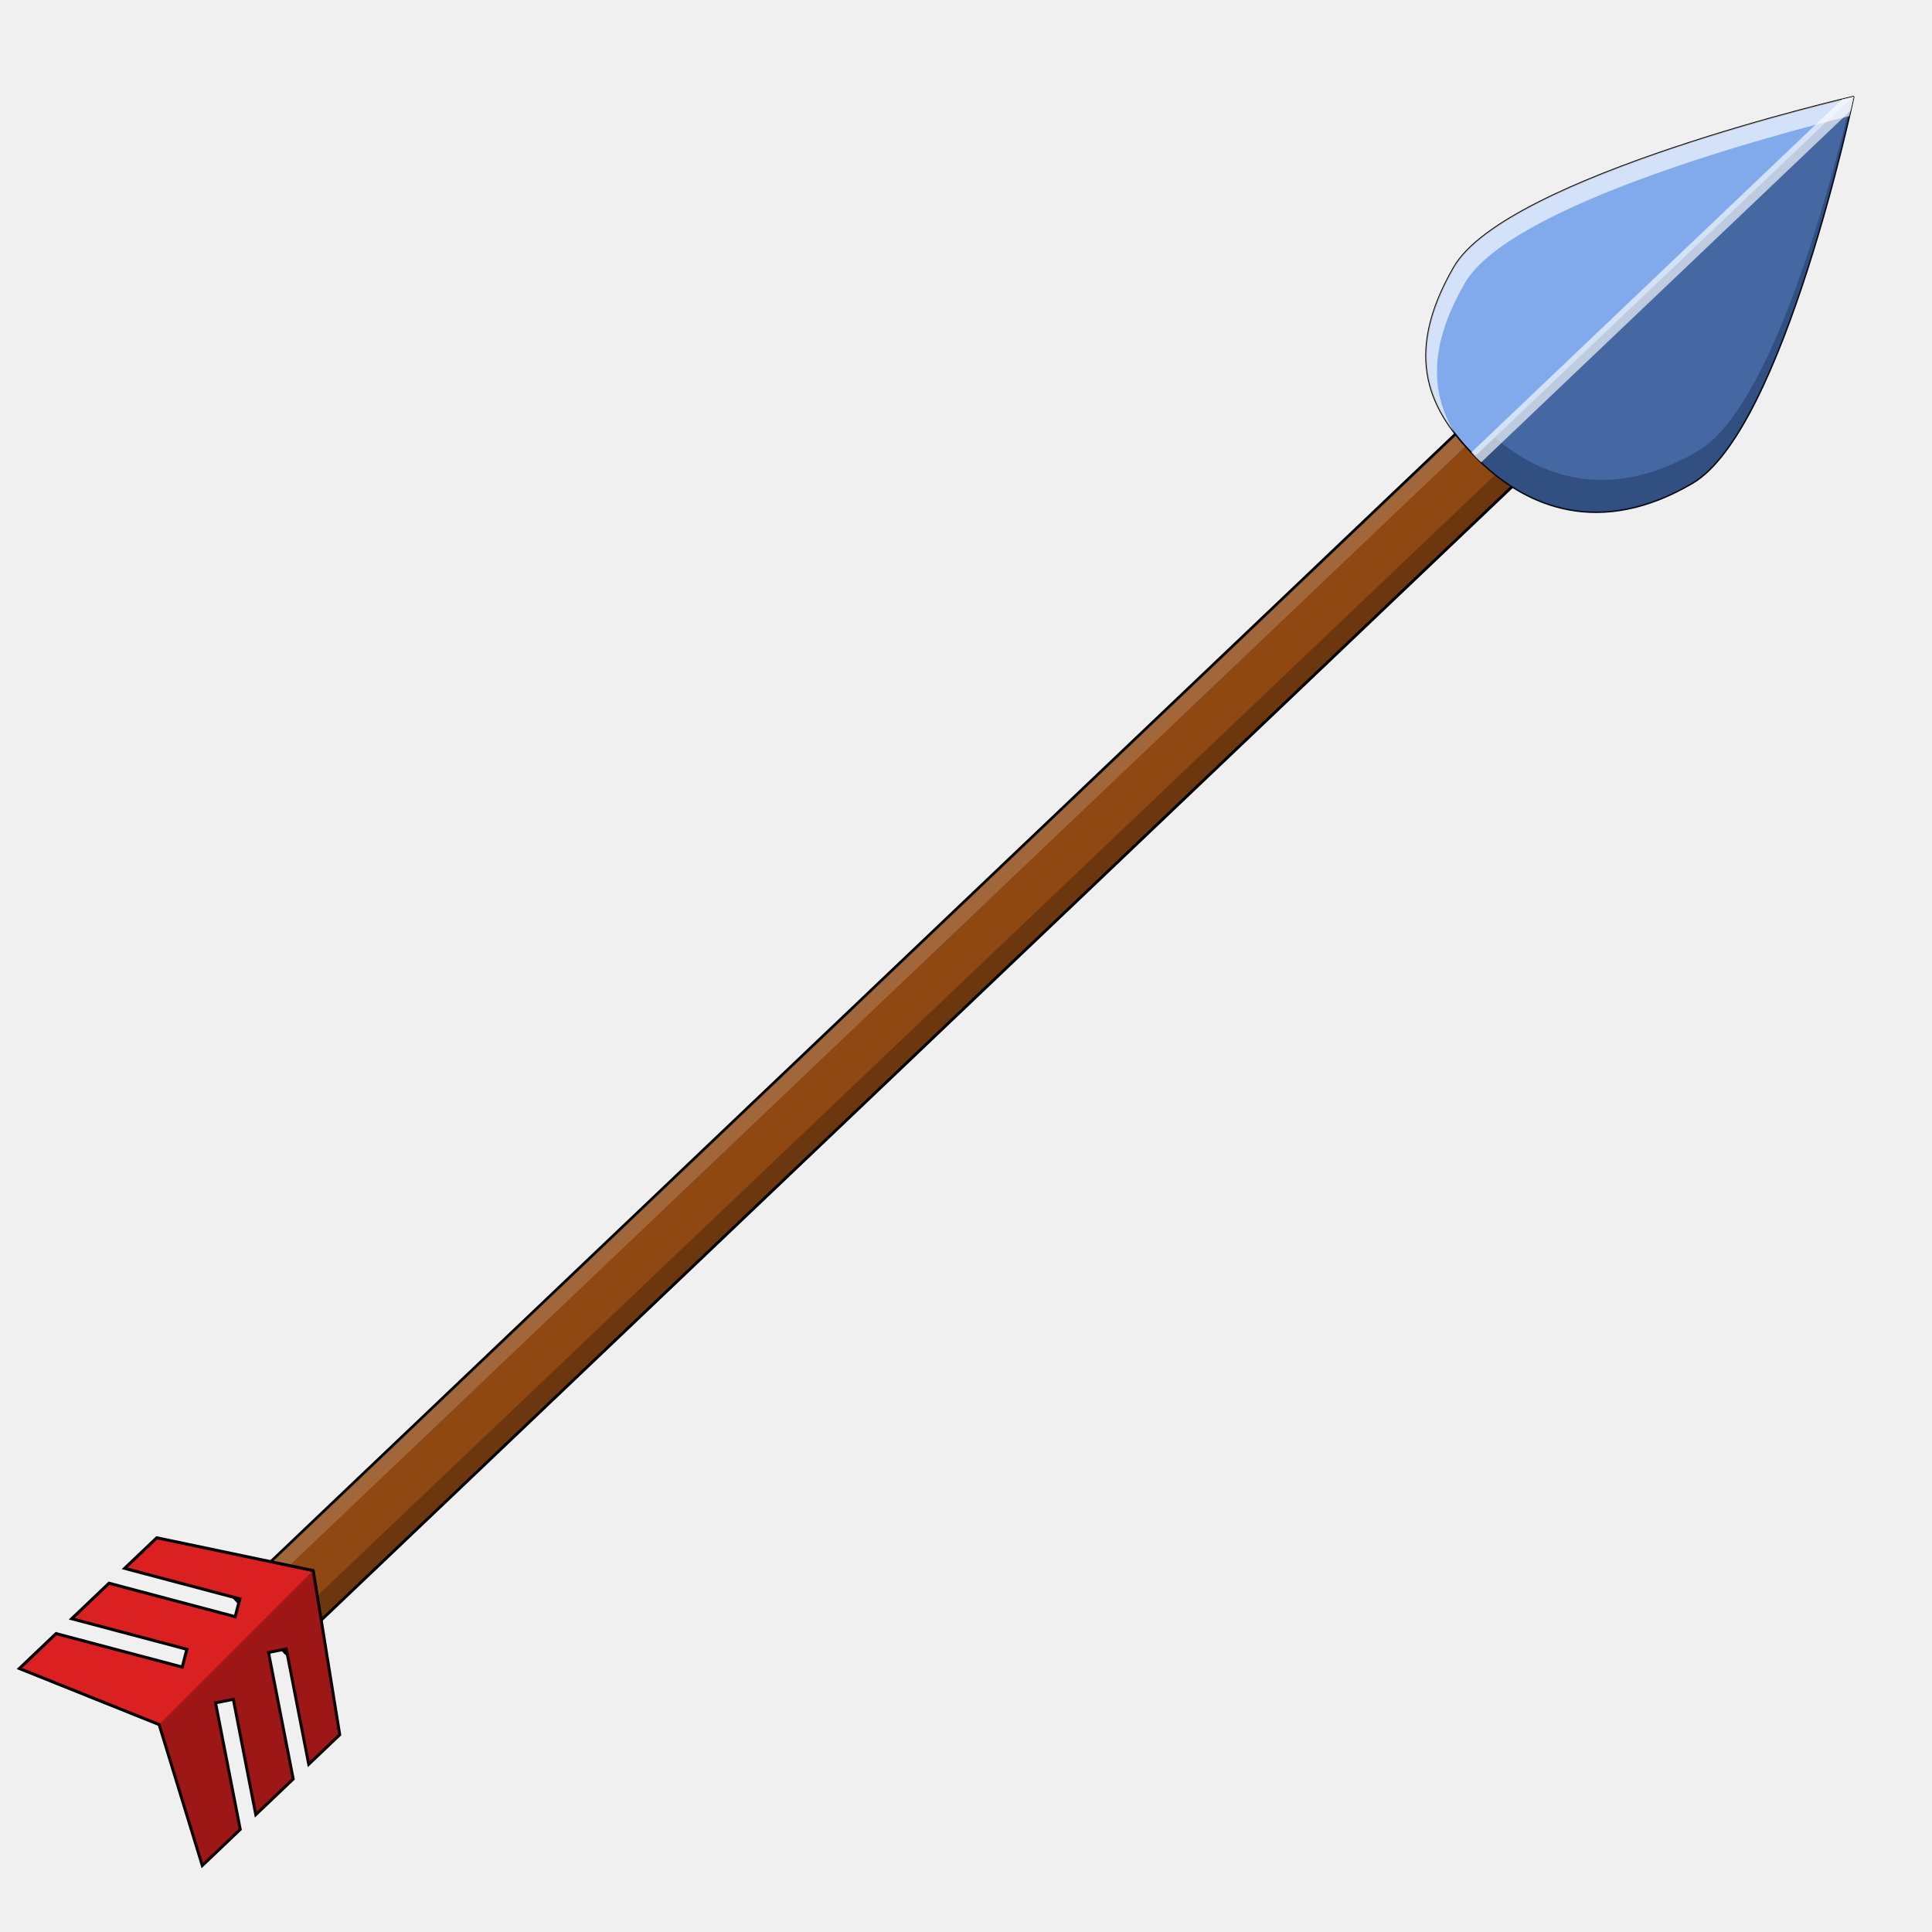
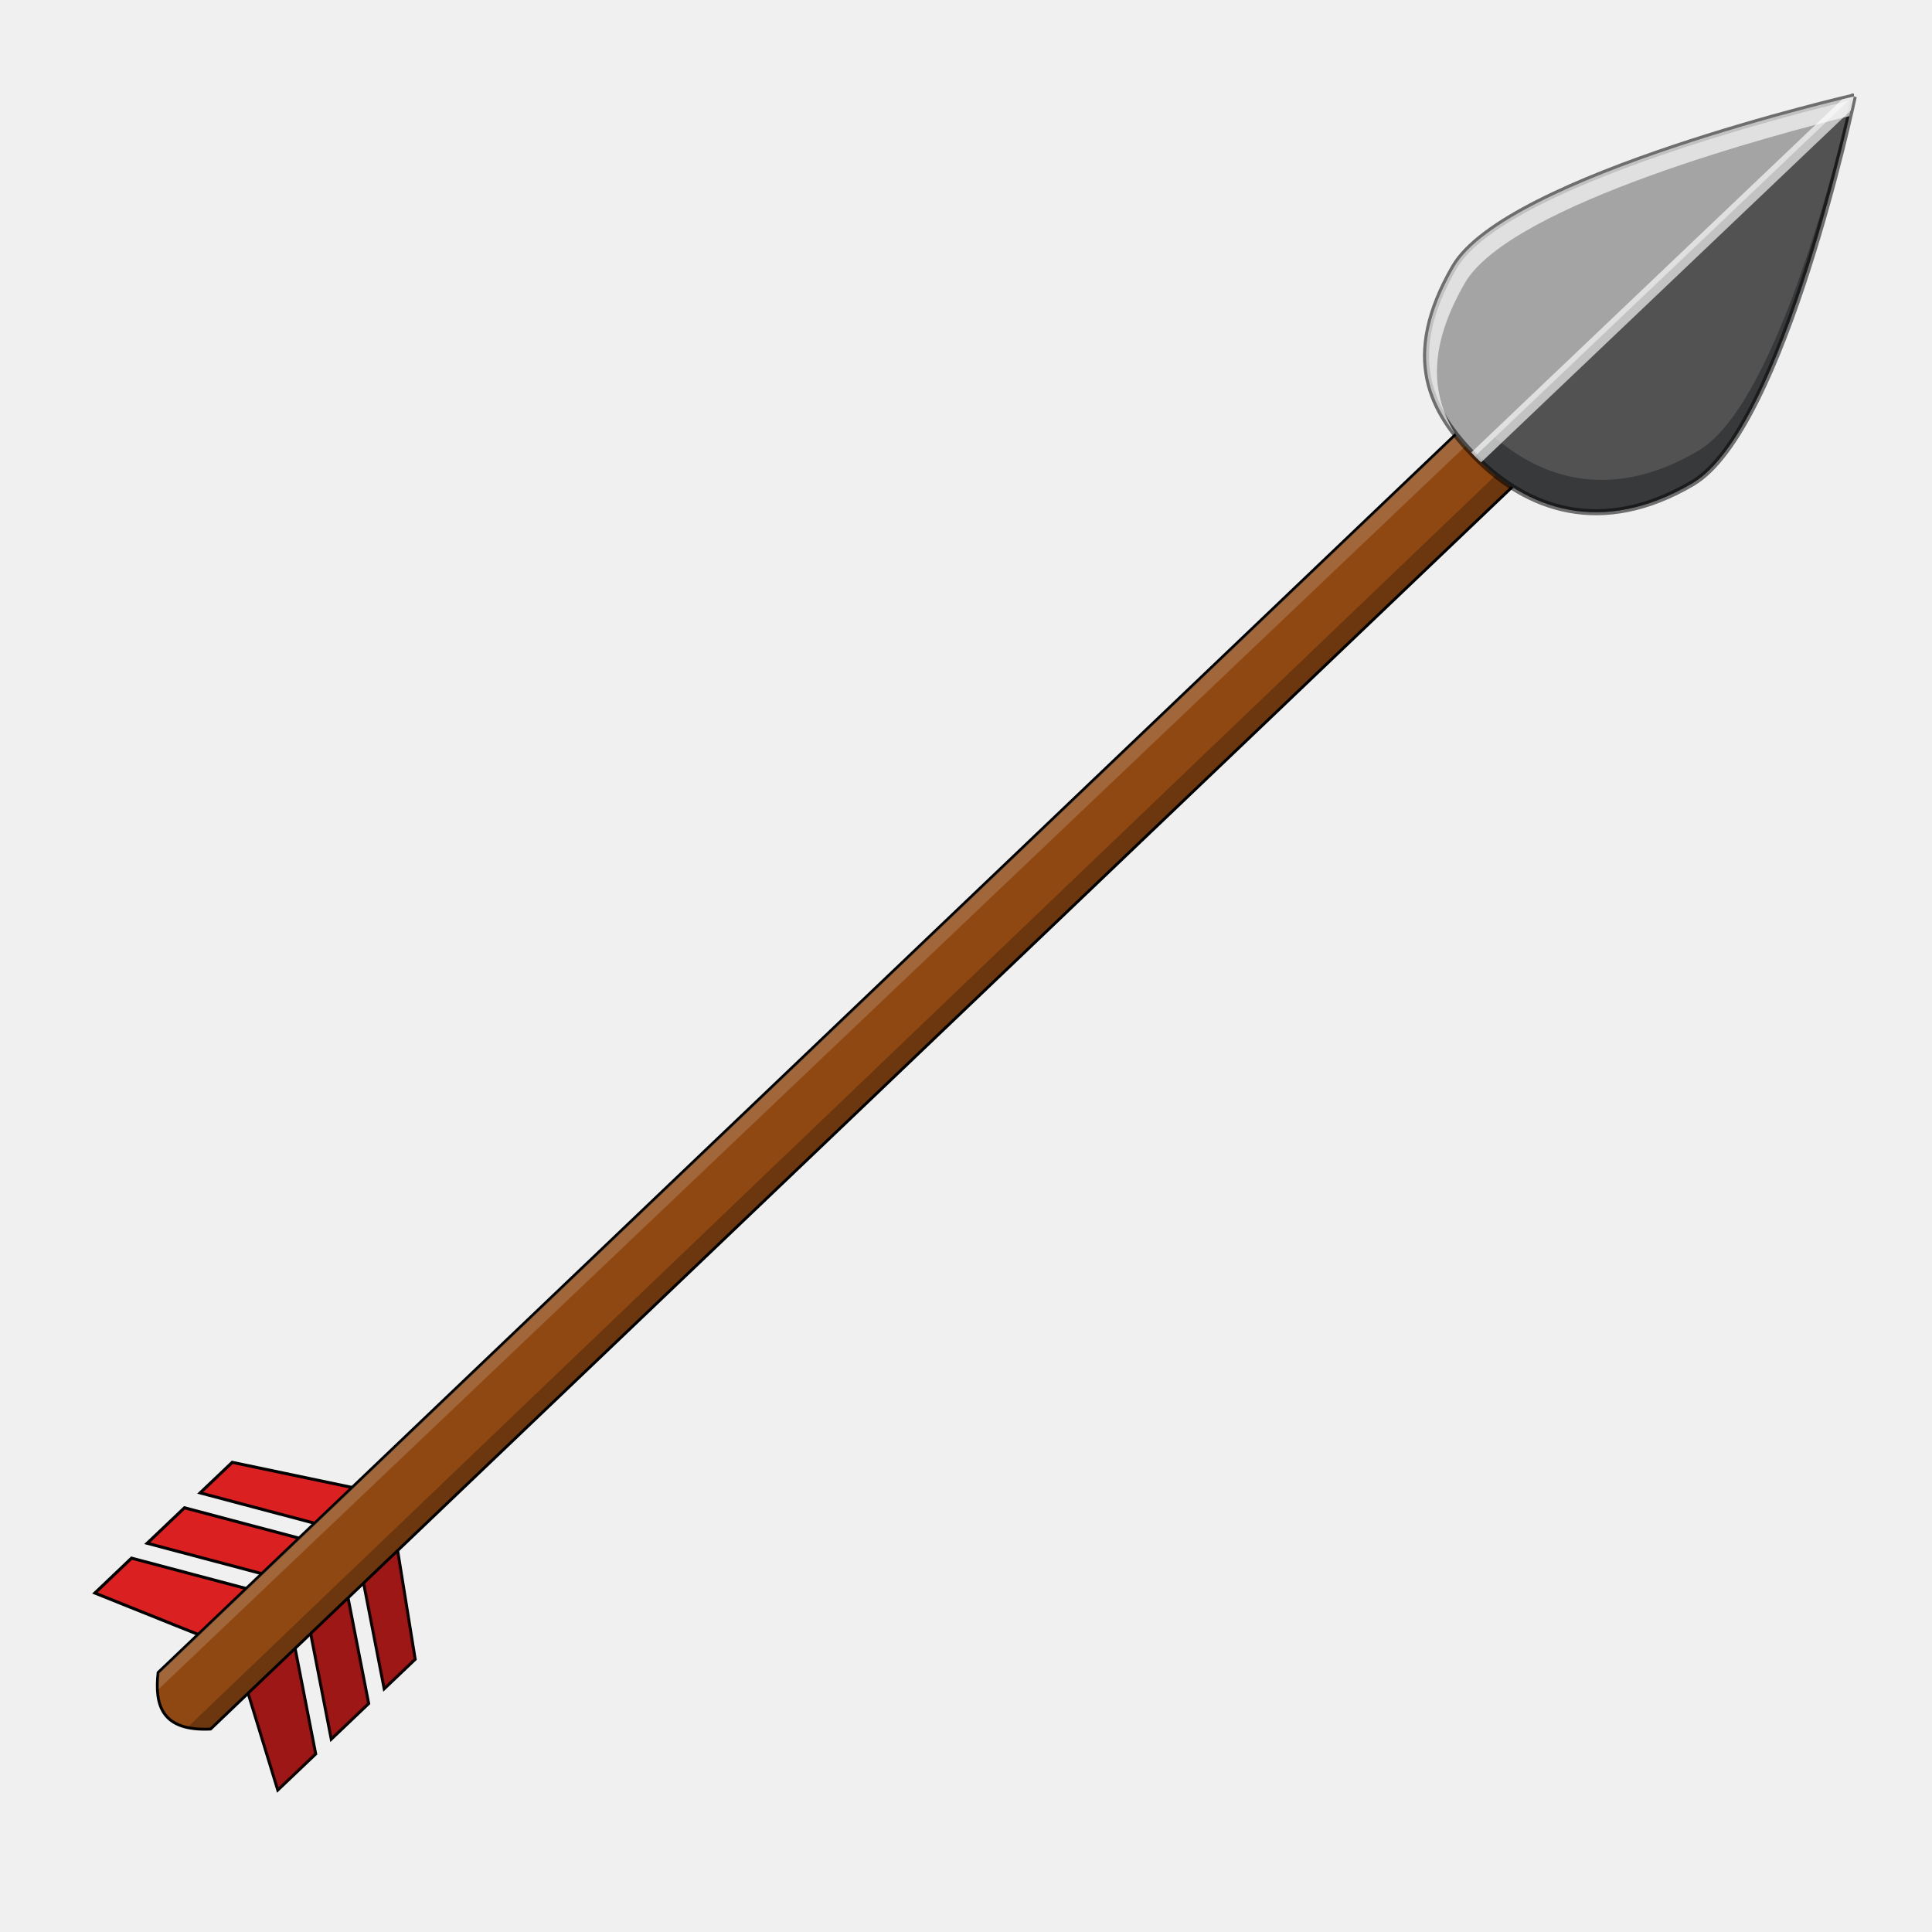
<svg xmlns="http://www.w3.org/2000/svg" width="256" height="256" viewBox="0 0 67.733 67.733" version="1.1" id="svg1">
  <defs id="defs1" />
  <g id="layer1">
-     <rect style="opacity:1;fill:#8f4812;fill-opacity:1;stroke:#000000;stroke-width:0.1;stroke-linecap:round;stroke-linejoin:round;stroke-miterlimit:3.5;stroke-dasharray:none;stroke-opacity:1;paint-order:fill markers stroke" id="rect1" width="2.703" height="68.023" x="46.207" y="-35.923" ry="0" transform="matrix(0.6804203,0.7328221,-0.7243473,0.6894353,0,0)" />
-     <rect style="opacity:1;fill:#000000;fill-opacity:0.245;stroke-width:0.167;stroke-linecap:round;stroke-linejoin:round;stroke-miterlimit:3.5;paint-order:fill markers stroke" id="rect2" width="0.711" height="68.023" x="48.199" y="-35.923" ry="0" transform="matrix(0.6804203,0.7328221,-0.7243473,0.6894353,0,0)" />
-     <rect style="opacity:1;fill:#ffffff;fill-opacity:0.166;stroke-width:0.167;stroke-linecap:round;stroke-linejoin:round;stroke-miterlimit:3.5;paint-order:fill markers stroke" id="rect3" width="0.52" height="68.001" x="46.236" y="-35.909" ry="0" transform="matrix(0.6804203,0.7328221,-0.7243473,0.6894353,0,0)" />
-     <path style="fill:#81aaec;fill-opacity:1;stroke:#000000;stroke-width:0.053;stroke-linecap:butt;stroke-linejoin:miter;stroke-dasharray:none;stroke-opacity:1" d="m 64.992,3.384 c 0,0 -12.183,2.803 -14.019,5.982 -1.836,3.179 -0.803,5.066 0.75,6.648 1.802,1.835 4.412,2.808 7.613,0.927 3.201,-1.88 5.655,-13.557 5.655,-13.557 z" id="path14" />
+     <g id="g1" transform="translate(2.645833,-2.645833)">
+       <path d="m 10.98,55.063 -5.484,-1.15 -1.125,1.071 4.037,1.071 -0.162,0.624 -4.424,-1.173 -1.307,1.244 4.037,1.071 -0.162,0.624 -4.424,-1.173 -1.285,1.223 4.899,1.966 1.513,4.939 1.328,-1.264 -0.866,-4.437 0.626,-0.126 0.787,4.043 1.31,-1.247 -0.866,-4.437 0.625,-0.125 0.787,4.043 1.085,-1.033 z" style="fill:#da2020;fill-opacity:1;stroke:#000000;stroke-width:0.106;stroke-dasharray:none;stroke-opacity:1" id="path13" />
+       <path d="m 10.98,55.063 -5.4,5.398 1.514,4.939 1.328,-1.264 -0.867,-4.437 0.626,-0.126 0.787,4.043 1.31,-1.247 -0.867,-4.437 0.625,-0.125 0.787,4.043 1.085,-1.032 z" style="fill:#490b0b;fill-opacity:0.411;stroke-width:0.265px" id="path29" />
+     </g>
+     <path id="rect1" style="opacity:1;fill:#8f4812;stroke:#000000;stroke-width:0.1;stroke-linecap:round;stroke-linejoin:round;stroke-miterlimit:3.5;paint-order:fill markers stroke" transform="matrix(0.6804203,0.7328221,-0.7243473,0.6894353,0,0)" d="m 46.207,-35.923 2.703,0 0.092,71.762 c -1.117,1.301 -1.949,0.887 -2.703,0 z" />
+     <path id="rect2" style="opacity:1;fill-opacity:0.245;stroke-width:0.167;stroke-linecap:round;stroke-linejoin:round;stroke-miterlimit:3.5;paint-order:fill markers stroke" transform="matrix(0.6804203,0.7328221,-0.7243473,0.6894353,0,0)" d="m 48.199,-35.923 0.711,0 0.092,71.762 -0.601,0.526 z" />
+     <path id="rect3" style="opacity:1;fill:#ffffff;fill-opacity:0.166;stroke-width:0.167;stroke-linecap:round;stroke-linejoin:round;stroke-miterlimit:3.5;paint-order:fill markers stroke" transform="matrix(0.6804203,0.7328221,-0.7243473,0.6894353,0,0)" d="m 46.236,-35.909 h 0.52 l -0.024,72.138 -0.404,-0.398 z" />
+     <path style="fill:#a4a4a4;fill-opacity:1;stroke:#000000;stroke-width:0.212;stroke-linecap:butt;stroke-linejoin:miter;stroke-dasharray:none;stroke-opacity:0.54;opacity:1" d="m 64.992,3.384 c 0,0 -12.183,2.803 -14.019,5.982 -1.836,3.179 -0.803,5.066 0.75,6.648 1.802,1.835 4.412,2.808 7.613,0.927 3.201,-1.88 5.655,-13.557 5.655,-13.557 z" id="path14" />
    <path d="m 64.915,3.429 c -0.698,2.942 -2.782,10.852 -5.384,12.38 -2.924,1.717 -5.352,1.053 -7.125,-0.473 l -0.697,0.664 c 0.005,0.005 0.01,0.01 0.014,0.015 1.802,1.835 4.412,2.807 7.613,0.927 3.201,-1.88 5.655,-13.556 5.655,-13.556 0,0 -0.039,0.009 -0.041,0.009 z" style="fill:#040c18;fill-opacity:0.325;stroke-width:0.053" id="path32" />
-     <path d="M 64.952,3.394 51.71,15.999 c 0.005,0.005 0.009,0.01 0.014,0.015 1.802,1.835 4.412,2.807 7.613,0.926 3.201,-1.88 5.655,-13.557 5.655,-13.557 0,0 -0.038,0.009 -0.04,0.01 z" style="fill:#0f2d5e;fill-opacity:0.523;stroke:none;stroke-width:0.053;opacity:1" id="path21" />
+     <path d="M 64.952,3.394 51.71,15.999 c 0.005,0.005 0.009,0.01 0.014,0.015 1.802,1.835 4.412,2.807 7.613,0.926 3.201,-1.88 5.655,-13.557 5.655,-13.557 0,0 -0.038,0.009 -0.04,0.01 z" style="fill:#000000;fill-opacity:0.499;stroke:none;stroke-width:0.053;opacity:1" id="path21" />
    <path d="M 51.927,16.208 64.883,3.875 c 0.069,-0.306 0.109,-0.491 0.109,-0.491 0,0 -0.2,0.047 -0.403,0.096 L 51.584,15.86 c 0.048,0.051 0.091,0.105 0.14,0.155 0.066,0.067 0.135,0.13 0.203,0.194 z" style="opacity:0.656;fill:#ffffff;fill-opacity:1;stroke:none;stroke-width:0.053" id="path23" />
    <path d="m 64.992,3.384 c 0,0 -12.183,2.804 -14.019,5.983 -1.529,2.649 -1.065,4.399 0.03,5.825 C 50.206,13.866 50.019,12.238 51.355,9.925 52.959,7.146 62.468,4.655 64.836,4.071 64.93,3.663 64.992,3.384 64.992,3.384 Z" style="opacity:0.659;fill:#ffffff;stroke-width:0.053" id="path26" />
-     <path d="m 10.98,55.063 -5.484,-1.15 -1.125,1.071 4.037,1.071 -0.162,0.624 -4.424,-1.173 -1.307,1.244 4.037,1.071 -0.162,0.624 -4.424,-1.173 -1.285,1.223 4.899,1.966 1.513,4.939 1.328,-1.264 -0.866,-4.437 0.626,-0.126 0.787,4.043 1.31,-1.247 -0.866,-4.437 0.625,-0.125 0.787,4.043 1.085,-1.033 z" style="fill:#da2020;fill-opacity:1;stroke:#000000;stroke-width:0.106;stroke-dasharray:none;stroke-opacity:1" id="path13" />
-     <path d="m 10.98,55.063 -5.4,5.398 1.514,4.939 1.328,-1.264 -0.867,-4.437 0.626,-0.126 0.787,4.043 1.31,-1.247 -0.867,-4.437 0.625,-0.125 0.787,4.043 1.085,-1.032 z" style="fill:#490b0b;fill-opacity:0.411;stroke-width:0.265px" id="path29" />
  </g>
</svg>
